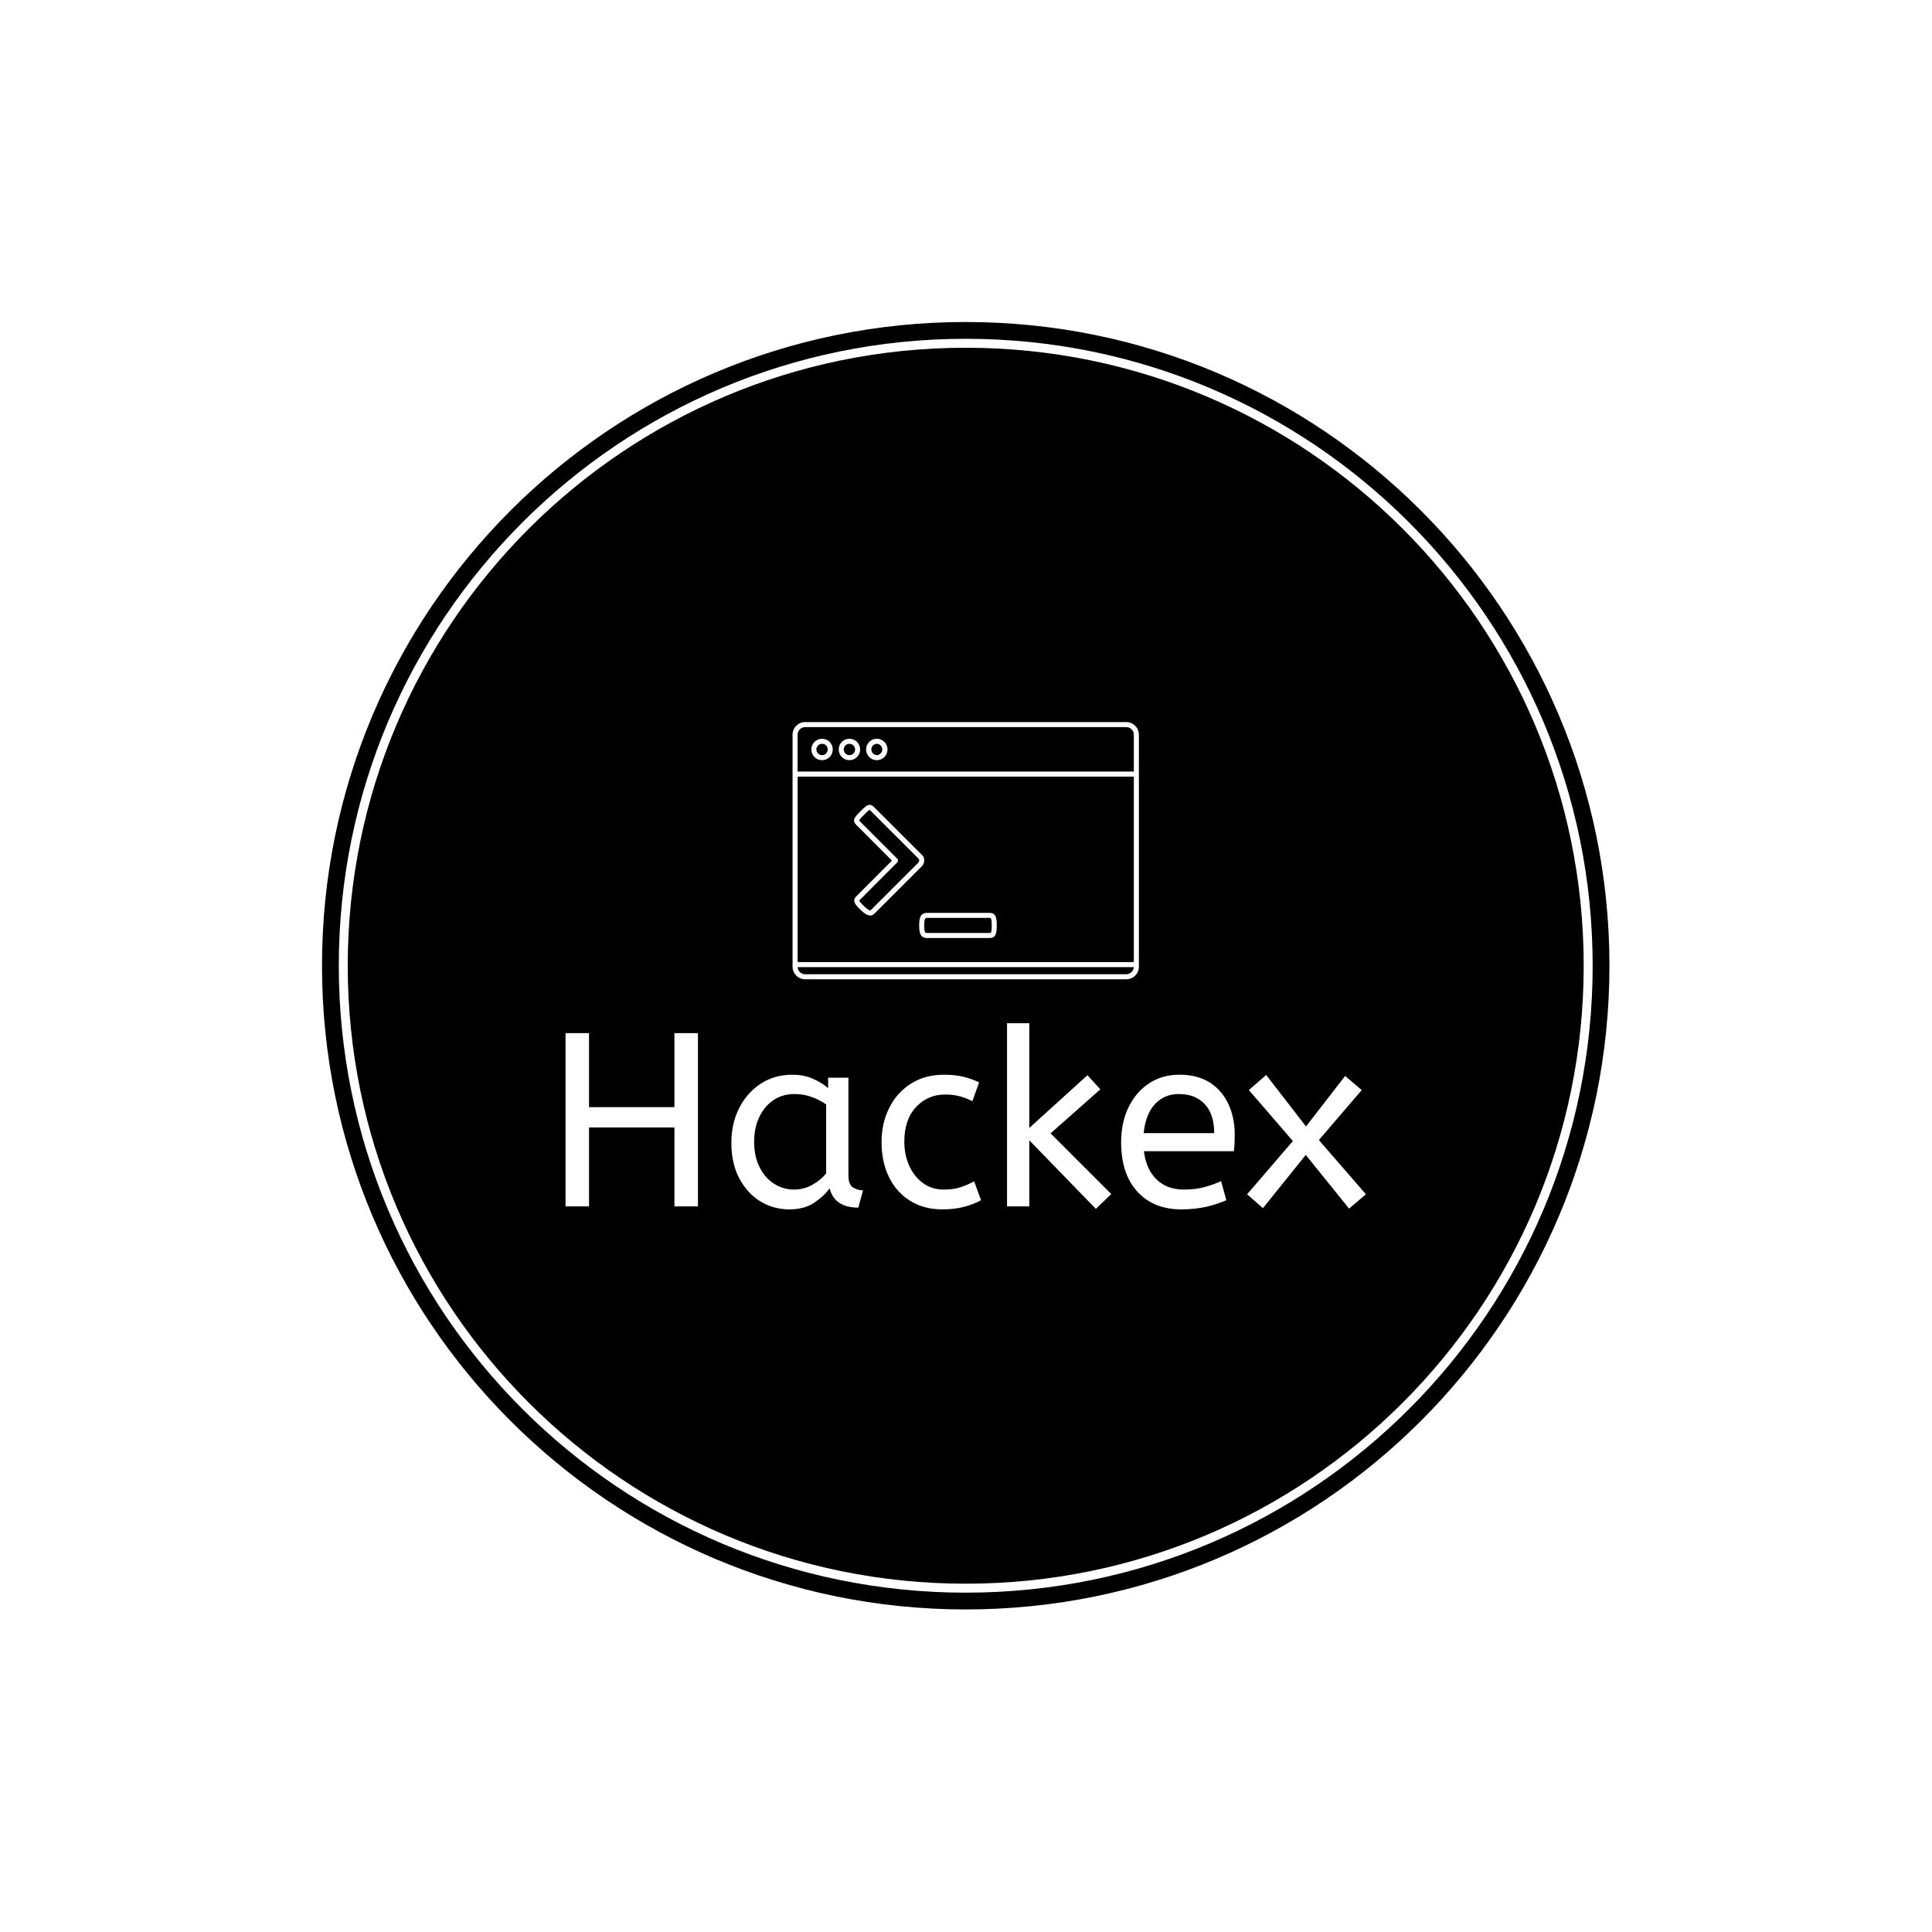
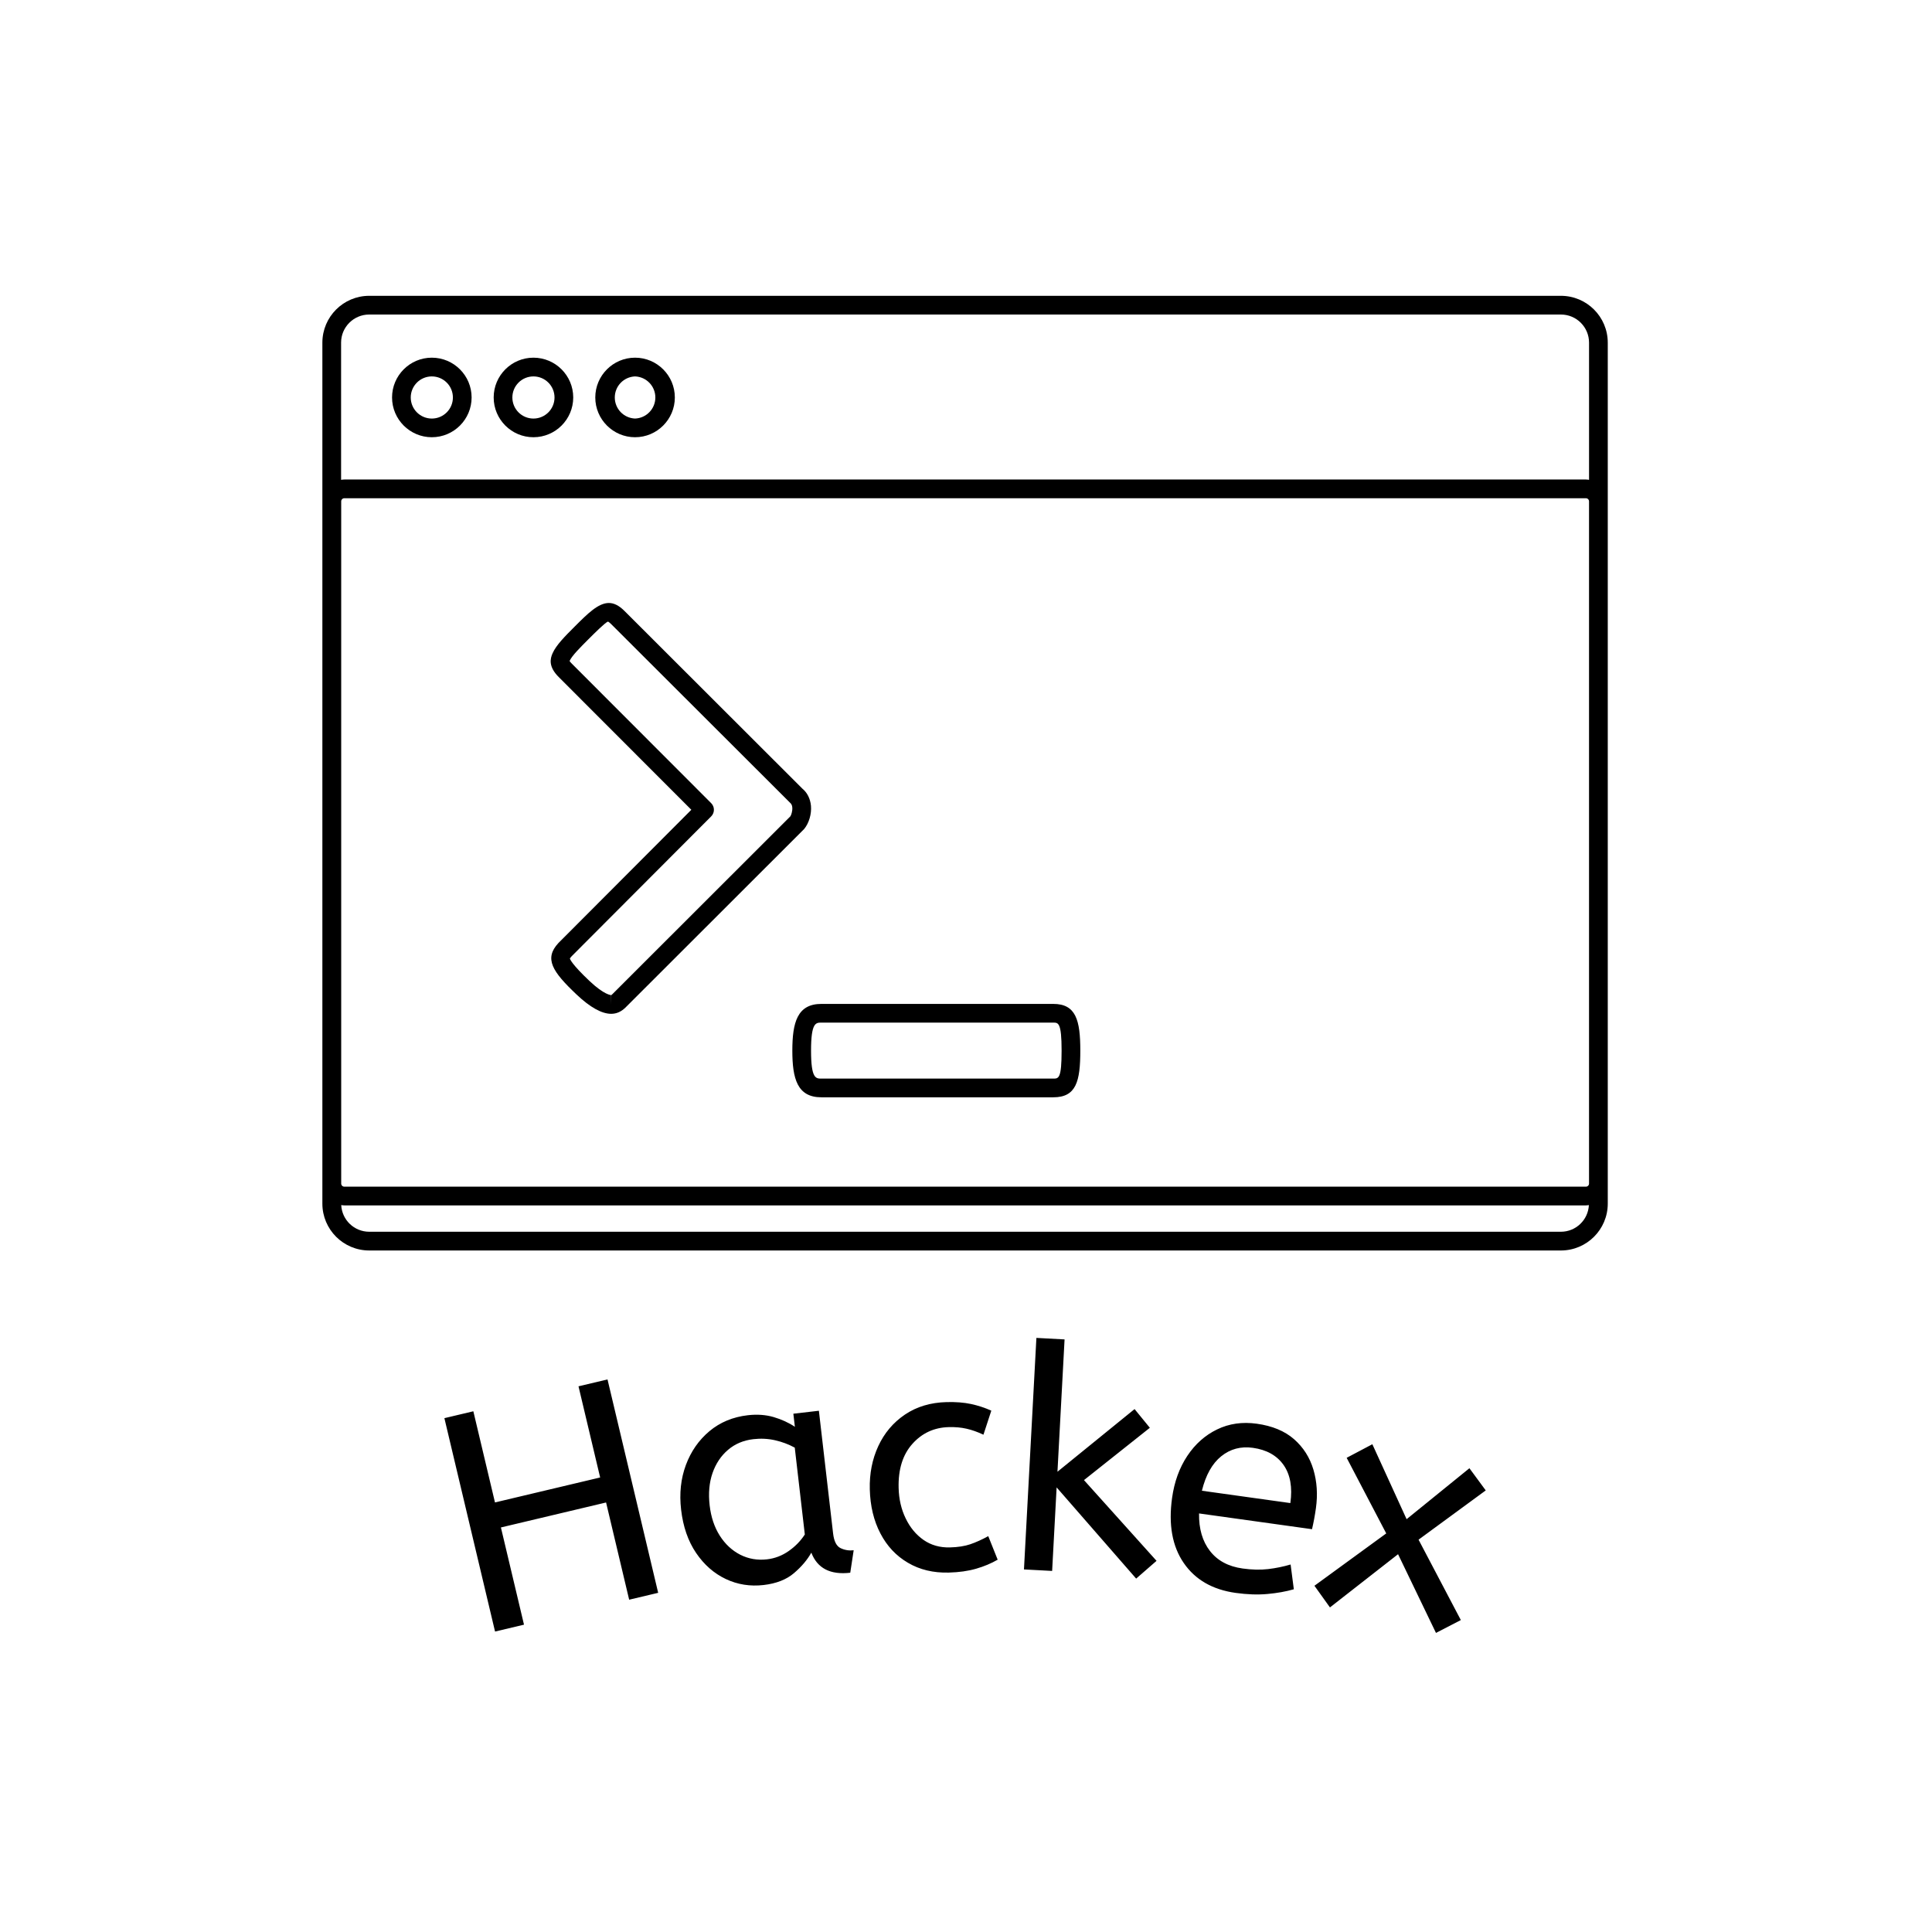
<svg xmlns="http://www.w3.org/2000/svg" version="1.1" width="1500" height="1500" viewBox="0 0 1500 1500">
  <rect width="1500" height="1500" fill="#ffffff" />
-   <g transform="matrix(0.6666667,0,0,0.6666667,249.7843,249.7843)">
-     <svg viewBox="0 0 343 343" data-background-color="#2979ff" preserveAspectRatio="xMidYMid meet" height="1500" width="1500">
-       <g id="tight-bounds" transform="matrix(1,0,0,1,0.074,0.074)">
-         <svg viewBox="0 0 342.852 342.852" height="342.852" width="342.852">
+   <g transform="matrix(0.6666667,0,0,0.6666667,249.2785,228.3976)">
+     <svg viewBox="0 0 315 328" data-background-color="#2979ff" preserveAspectRatio="xMidYMid meet" height="1561" width="1500">
+       <g id="tight-bounds" transform="matrix(1,0,0,1,0.2272817,0.4)">
+         <svg viewBox="0 0 314.545 327.2" height="327.2" width="314.545">
          <g>
-             <svg />
-           </g>
-           <g>
-             <svg viewBox="0 0 342.852 342.852" height="342.852" width="342.852">
-               <g>
-                 <path d="M0 171.426c0-94.676 76.75-171.426 171.426-171.426 94.676 0 171.426 76.75 171.426 171.426 0 94.676-76.75 171.426-171.426 171.426-94.676 0-171.426-76.75-171.426-171.426zM171.426 338.382c92.207 0 166.956-74.749 166.956-166.956 0-92.207-74.749-166.956-166.956-166.956-92.207 0-166.956 74.749-166.956 166.956 0 92.207 74.749 166.956 166.956 166.956z" data-fill-palette-color="tertiary" fill="#000000" stroke="transparent" />
-                 <ellipse rx="164.569" ry="164.569" cx="171.426" cy="171.426" fill="#000000" stroke="transparent" stroke-width="0" fill-opacity="1" data-fill-palette-color="tertiary" />
-               </g>
-               <g transform="matrix(1,0,0,1,64.84656,106.5425)">
-                 <svg viewBox="0 0 213.158 129.767" height="129.767" width="213.158">
-                   <g>
-                     <svg viewBox="0 0 213.158 129.767" height="129.767" width="213.158">
+             <svg viewBox="0 0 488.21 507.851" height="327.2" width="314.545">
+               <g transform="matrix(1,0,0,1,46.34508,395.8002)">
+                 <svg viewBox="0 0 395.52 112.051" height="112.051" width="395.52">
+                   <g id="textblocktransform">
+                     <svg viewBox="0 0 395.52 112.051" height="112.051" width="395.52" id="textblock">
                      <g>
-                         <svg viewBox="0 0 213.158 129.767" height="129.767" width="213.158">
-                           <g transform="matrix(1,0,0,1,0,80.20091)">
-                             <svg viewBox="0 0 213.158 49.566" height="49.566" width="213.158">
-                               <g id="textblocktransform">
-                                 <svg viewBox="0 0 213.158 49.566" height="49.566" width="213.158" id="textblock">
-                                   <g>
-                                     <svg viewBox="0 0 213.158 49.566" height="49.566" width="213.158">
-                                       <g transform="matrix(1,0,0,1,0,0)">
-                                         <svg width="213.158" viewBox="4.5 -37 161.69 37.6" height="49.566" data-palette-color="#2979ff">
-                                           <path d="M9.25 0L4.5 0 4.5-35 9.25-35 9.25-20.05 26.5-20.05 26.5-35 31.25-35 31.25 0 26.5 0 26.5-15.95 9.25-15.95 9.25 0ZM49.7 0.6L49.7 0.6Q46.45 0.6 43.8-1.05 41.15-2.7 39.57-5.73 38-8.75 38-12.85L38-12.85Q38-16.75 39.57-19.85 41.15-22.95 43.92-24.78 46.7-26.6 50.3-26.6L50.3-26.6Q52.55-26.6 54.37-25.83 56.2-25.05 57.55-23.9L57.55-23.9 57.55-26 61.65-26 61.65-6.3Q61.65-4.4 62.57-3.83 63.5-3.25 64.6-3.25L64.6-3.25 63.65 0.25Q58.85 0.25 57.85-3.65L57.85-3.65Q56.7-2.05 54.72-0.73 52.75 0.6 49.7 0.6ZM50.7-3.4L50.7-3.4Q52.6-3.4 54.3-4.33 56-5.25 57.15-6.65L57.15-6.65 57.15-20.6Q55.8-21.55 54.17-22.13 52.55-22.7 50.75-22.7L50.75-22.7Q48.35-22.7 46.52-21.48 44.7-20.25 43.65-18.07 42.6-15.9 42.6-13L42.6-13Q42.6-10.2 43.65-8.03 44.7-5.85 46.55-4.63 48.4-3.4 50.7-3.4ZM80.59 0.6L80.59 0.6Q76.89 0.6 74.12-1.13 71.34-2.85 69.84-5.93 68.34-9 68.34-13L68.34-13Q68.34-16.75 69.87-19.85 71.39-22.95 74.25-24.78 77.09-26.6 80.94-26.6L80.94-26.6Q83.14-26.6 84.82-26.2 86.5-25.8 88.05-25.05L88.05-25.05 86.69-21.25Q85.3-21.95 84.02-22.28 82.75-22.6 81.19-22.6L81.19-22.6Q77.69-22.6 75.32-20.08 72.94-17.55 72.94-13.1L72.94-13.1Q72.94-10.4 73.94-8.2 74.94-6 76.72-4.7 78.5-3.4 80.89-3.4L80.89-3.4Q82.8-3.4 84.14-3.83 85.5-4.25 87.05-5.05L87.05-5.05 88.44-1.25Q86.89-0.4 84.97 0.1 83.05 0.6 80.59 0.6ZM114.74-2.5L111.64 0.5 98.19-13.35 98.19 0 93.69 0 93.69-37 98.19-37 98.19-15.85 109.94-26.5 112.54-23.65 102.49-14.75 114.74-2.5ZM128.89 0.6L128.89 0.6Q123.29 0.6 120.02-2.98 116.74-6.55 116.74-13L116.74-13Q116.74-16.9 118.21-19.98 119.69-23.05 122.34-24.83 124.99-26.6 128.49-26.6L128.49-26.6Q132.24-26.6 134.72-24.98 137.19-23.35 138.44-20.6 139.69-17.85 139.69-14.55L139.69-14.55Q139.69-12.8 139.54-11.15L139.54-11.15 121.34-11.15Q121.79-7.5 123.89-5.45 125.99-3.4 129.44-3.4L129.44-3.4Q131.69-3.4 133.49-3.88 135.29-4.35 136.94-5.1L136.94-5.1 137.99-1.25Q136.19-0.45 133.94 0.08 131.69 0.6 128.89 0.6ZM121.29-14.8L121.29-14.8 135.54-14.8Q135.54-18.6 133.64-20.65 131.74-22.7 128.39-22.7L128.39-22.7Q125.49-22.7 123.59-20.68 121.69-18.65 121.29-14.8ZM166.19-2.45L162.79 0.45 154.04-10.4 145.39 0.35 142.19-2.45 151.44-13.2 142.54-23.5 146.04-26.55 154.09-16.15 161.99-26.35 165.34-23.5 156.69-13.4 166.19-2.45Z" opacity="1" transform="matrix(1,0,0,1,0,0)" fill="#ffffff" class="wordmark-text-0" data-fill-palette-color="quaternary" id="text-0" />
-                                         </svg>
-                                       </g>
-                                     </svg>
-                                   </g>
-                                 </svg>
-                               </g>
+                         <svg viewBox="0 0 395.52 112.051" height="112.051" width="395.52">
+                           <g transform="matrix(1,0,0,1,0,0)">
+                             <svg width="395.52" viewBox="-0.571 -33.9 162.054 45.91" height="112.051" data-palette-color="#ffffff">
+                               <path d="M11.817 10.726l-4.505 1.07-7.883-33.207 4.505-1.07 3.367 14.186 16.366-3.885-3.368-14.186 4.514-1.072 7.884 33.207-4.515 1.072-3.592-15.13-16.365 3.886zM49.11 4.556v0c-2.099 0.243-4.065-0.07-5.897-0.938-1.832-0.868-3.371-2.22-4.617-4.056-1.246-1.836-2.022-4.078-2.33-6.727v0c-0.292-2.523-0.044-4.844 0.745-6.961 0.788-2.118 2.008-3.87 3.659-5.256 1.658-1.387 3.649-2.215 5.974-2.484v0c1.45-0.168 2.794-0.072 4.03 0.288 1.237 0.367 2.336 0.87 3.296 1.511v0l-0.236-2.036 3.973-0.46 2.211 19.092c0.142 1.225 0.532 1.989 1.172 2.291 0.639 0.302 1.316 0.411 2.031 0.328v0l-0.532 3.495c-3.099 0.359-5.119-0.682-6.059-3.124v0c-0.622 1.119-1.519 2.179-2.692 3.181-1.178 1.009-2.754 1.628-4.728 1.856zM49.634 0.559v0c1.225-0.142 2.353-0.574 3.383-1.298 1.03-0.723 1.864-1.582 2.5-2.574v0l-1.564-13.51c-0.945-0.515-1.963-0.897-3.052-1.147-1.096-0.249-2.223-0.306-3.383-0.172v0c-1.55 0.179-2.868 0.735-3.954 1.666-1.088 0.925-1.891 2.128-2.411 3.611-0.513 1.482-0.661 3.16-0.444 5.035v0c0.209 1.808 0.733 3.375 1.571 4.7 0.845 1.325 1.909 2.316 3.194 2.973 1.29 0.649 2.677 0.888 4.16 0.716zM77.918 2.62v0c-2.406 0.062-4.523-0.447-6.351-1.526-1.835-1.073-3.265-2.597-4.29-4.571-1.031-1.974-1.581-4.261-1.647-6.86v0c-0.063-2.439 0.376-4.678 1.317-6.716 0.941-2.038 2.323-3.675 4.144-4.909 1.822-1.234 3.983-1.883 6.482-1.948v0c1.433-0.037 2.696 0.06 3.789 0.293 1.093 0.232 2.152 0.578 3.178 1.038v0l-1.224 3.743c-0.925-0.436-1.803-0.747-2.635-0.933-0.832-0.192-1.751-0.275-2.757-0.248v0c-2.279 0.059-4.167 0.928-5.665 2.607-1.504 1.679-2.218 3.965-2.143 6.857v0c0.045 1.759 0.413 3.344 1.103 4.753 0.683 1.416 1.613 2.533 2.787 3.35 1.175 0.81 2.542 1.195 4.101 1.154v0c1.24-0.032 2.292-0.196 3.159-0.492 0.873-0.296 1.805-0.717 2.798-1.262v0l1.465 3.663c-0.999 0.579-2.117 1.048-3.355 1.407-1.244 0.359-2.663 0.559-4.256 0.6zM110.253 0.793l-3.173 2.764-12.377-14.194-0.698 13.001-4.384-0.235 1.935-36.029 4.384 0.236-1.106 20.59 12-9.75 2.377 2.911-10.251 8.142zM122.572 5.783v0c-3.605-0.503-6.3-2.054-8.084-4.652-1.791-2.599-2.397-5.975-1.818-10.129v0c0.35-2.509 1.139-4.688 2.367-6.535 1.227-1.848 2.776-3.224 4.645-4.128 1.863-0.904 3.92-1.2 6.171-0.885v0c2.417 0.337 4.348 1.139 5.794 2.404 1.451 1.273 2.456 2.85 3.015 4.732 0.559 1.882 0.689 3.886 0.392 6.012v0c-0.158 1.129-0.36 2.218-0.607 3.267v0l-17.58-2.453c-0.038 2.391 0.529 4.338 1.699 5.841 1.169 1.509 2.863 2.419 5.082 2.728v0c1.446 0.202 2.771 0.232 3.975 0.091 1.198-0.142 2.362-0.38 3.493-0.714v0l0.501 3.856c-1.234 0.353-2.597 0.597-4.09 0.731-1.501 0.141-3.152 0.085-4.955-0.166zM117.31-10.117v0l13.766 1.921c0.342-2.45-0.006-4.42-1.043-5.911-1.044-1.492-2.642-2.388-4.794-2.688v0c-1.869-0.261-3.508 0.177-4.919 1.313-1.403 1.13-2.407 2.919-3.01 5.365zM157.606 10.01l-3.868 2-5.901-12.249-10.599 8.28-2.414-3.37 11.173-8.145-6.158-11.766 3.998-2.113 5.329 11.663 9.777-7.928 2.539 3.451-10.455 7.666z" opacity="1" transform="matrix(1,0,0,1,0,0)" fill="#000000" class="wordmark-text-0" data-fill-palette-color="primary" id="text-0" />
                            </svg>
                          </g>
-                           <g transform="matrix(1,0,0,1,60.46448,0)">
-                             <svg viewBox="0 0 92.229 68.5" height="68.5" width="92.229">
-                               <g>
-                                 <svg version="1.1" x="0" y="0" viewBox="7.5 18.435 85.001 63.131" enable-background="new 0 0 100 100" xml:space="preserve" height="68.5" width="92.229" class="icon-icon-0" data-fill-palette-color="quaternary" id="icon-0">
-                                   <g fill="#2979ff" data-fill-palette-color="quaternary">
-                                     <path d="M89.405 18.435H10.595A3.1 3.1 0 0 0 7.5 21.53V78.471A3.1 3.1 0 0 0 10.595 81.566H89.406A3.1 3.1 0 0 0 92.501 78.471V21.529A3.1 3.1 0 0 0 89.405 18.435M10.595 19.673H89.406A1.86 1.86 0 0 1 91.263 21.529V30.604C91.195 30.594 91.127 30.583 91.056 30.583H8.951C8.878 30.583 8.808 30.594 8.738 30.604V21.528C8.738 20.506 9.571 19.673 10.595 19.673M91.263 77.14A0.207 0.207 0 0 1 91.056 77.346H8.951A0.206 0.206 0 0 1 8.745 77.14V32.027C8.745 31.914 8.838 31.821 8.951 31.821H91.055C91.169 31.821 91.262 31.914 91.262 32.027V77.14zM89.405 80.327H10.595A1.855 1.855 0 0 1 8.747 78.563C8.814 78.573 8.882 78.584 8.951 78.584H91.055C91.123 78.584 91.188 78.573 91.252 78.564A1.854 1.854 0 0 1 89.405 80.327" fill="#ffffff" data-fill-palette-color="quaternary" />
-                                     <path d="M28.178 27.787C29.628 27.787 30.808 26.607 30.808 25.157 30.808 23.706 29.628 22.526 28.178 22.526S25.547 23.706 25.547 25.157 26.728 27.787 28.178 27.787M28.178 23.765A1.394 1.394 0 0 1 28.178 26.551 1.394 1.394 0 0 1 28.178 23.765" fill="#ffffff" data-fill-palette-color="quaternary" />
-                                     <path d="M21.458 27.787A2.633 2.633 0 0 0 24.089 25.157 2.634 2.634 0 0 0 21.458 22.526C20.008 22.526 18.828 23.706 18.828 25.157S20.008 27.787 21.458 27.787M21.458 23.765A1.393 1.393 0 1 1 21.458 26.552 1.393 1.393 0 0 1 21.457 23.765" fill="#ffffff" data-fill-palette-color="quaternary" />
-                                     <path d="M14.738 27.787A2.633 2.633 0 0 0 17.369 25.157 2.634 2.634 0 0 0 14.738 22.526C13.288 22.526 12.108 23.706 12.108 25.157S13.288 27.787 14.738 27.787M14.738 23.765A1.393 1.393 0 1 1 14.738 26.552 1.393 1.393 0 0 1 14.737 23.765" fill="#ffffff" data-fill-palette-color="quaternary" />
-                                   </g>
-                                   <path d="M26.598 65.915C25.974 65.915 25.203 65.486 24.309 64.639 22.704 63.12 22.149 62.268 23.109 61.234L31.899 52.423 23.125 43.641C22.449 42.965 22.555 42.446 22.724 42.071 22.966 41.527 23.538 40.954 24.203 40.29 25.032 39.461 25.745 38.748 26.444 38.748 26.786 38.748 27.123 38.92 27.477 39.274L39.246 51.029C39.557 51.283 39.767 51.688 39.81 52.163 39.858 52.7 39.676 53.315 39.358 53.696L27.53 65.514C27.243 65.787 26.941 65.915 26.598 65.915M23.846 42.57C23.837 42.57 23.873 42.638 24 42.764L33.211 51.985A0.62 0.62 0 0 1 33.211 52.86L24 62.093A0.8 0.8 0 0 0 23.867 62.259C23.879 62.306 23.992 62.636 25.159 63.739 26.138 64.666 26.579 64.677 26.597 64.677V65.296L26.607 64.676 26.606 64.677C26.603 64.677 26.626 64.665 26.667 64.627L38.444 52.86C38.505 52.783 38.595 52.503 38.575 52.271A0.44 0.44 0 0 0 38.413 51.943L26.601 40.148C26.457 40.005 26.386 39.977 26.386 39.977 26.204 40.037 25.5 40.741 25.079 41.161 24.548 41.693 24.002 42.239 23.852 42.574 23.85 42.571 23.848 42.57 23.846 42.57" fill="#ffffff" data-fill-palette-color="quaternary" />
-                                   <path d="M55.834 71.436H40.498C38.904 71.436 38.578 70.202 38.578 68.348S38.904 65.26 40.498 65.26H55.834C57.337 65.26 57.621 66.345 57.621 68.348 57.621 70.396 57.346 71.436 55.834 71.436M40.498 66.497C40.132 66.497 39.815 66.497 39.815 68.348S40.131 70.199 40.498 70.199H55.834C56.188 70.199 56.384 70.199 56.384 68.348S56.165 66.497 55.834 66.497z" fill="#ffffff" data-fill-palette-color="quaternary" />
-                                 </svg>
-                               </g>
-                             </svg>
-                           </g>
-                           <g />
                        </svg>
                      </g>
                    </svg>
                  </g>
                </svg>
              </g>
+               <g>
+                 <svg viewBox="0 0 488.21 362.598" height="362.598" width="488.21">
+                   <g>
+                     <svg version="1.1" x="0" y="0" viewBox="7.5 18.435 85.001 63.131" enable-background="new 0 0 100 100" xml:space="preserve" height="362.598" width="488.21" class="icon-icon-0" data-fill-palette-color="accent" id="icon-0">
+                       <g fill="#ffffff" data-fill-palette-color="accent">
+                         <path d="M89.405 18.435H10.595A3.1 3.1 0 0 0 7.5 21.53V78.471A3.1 3.1 0 0 0 10.595 81.566H89.406A3.1 3.1 0 0 0 92.501 78.471V21.529A3.1 3.1 0 0 0 89.405 18.435M10.595 19.673H89.406A1.86 1.86 0 0 1 91.263 21.529V30.604C91.195 30.594 91.127 30.583 91.056 30.583H8.951C8.878 30.583 8.808 30.594 8.738 30.604V21.528C8.738 20.506 9.571 19.673 10.595 19.673M91.263 77.14A0.207 0.207 0 0 1 91.056 77.346H8.951A0.206 0.206 0 0 1 8.745 77.14V32.027C8.745 31.914 8.838 31.821 8.951 31.821H91.055C91.169 31.821 91.262 31.914 91.262 32.027V77.14zM89.405 80.327H10.595A1.855 1.855 0 0 1 8.747 78.563C8.814 78.573 8.882 78.584 8.951 78.584H91.055C91.123 78.584 91.188 78.573 91.252 78.564A1.854 1.854 0 0 1 89.405 80.327" fill="#000000" data-fill-palette-color="accent" />
+                         <path d="M28.178 27.787C29.628 27.787 30.808 26.607 30.808 25.157 30.808 23.706 29.628 22.526 28.178 22.526S25.547 23.706 25.547 25.157 26.728 27.787 28.178 27.787M28.178 23.765A1.394 1.394 0 0 1 28.178 26.551 1.394 1.394 0 0 1 28.178 23.765" fill="#000000" data-fill-palette-color="accent" />
+                         <path d="M21.458 27.787A2.633 2.633 0 0 0 24.089 25.157 2.634 2.634 0 0 0 21.458 22.526C20.008 22.526 18.828 23.706 18.828 25.157S20.008 27.787 21.458 27.787M21.458 23.765A1.393 1.393 0 1 1 21.458 26.552 1.393 1.393 0 0 1 21.457 23.765" fill="#000000" data-fill-palette-color="accent" />
+                         <path d="M14.738 27.787A2.633 2.633 0 0 0 17.369 25.157 2.634 2.634 0 0 0 14.738 22.526C13.288 22.526 12.108 23.706 12.108 25.157S13.288 27.787 14.738 27.787M14.738 23.765A1.393 1.393 0 1 1 14.738 26.552 1.393 1.393 0 0 1 14.737 23.765" fill="#000000" data-fill-palette-color="accent" />
+                       </g>
+                       <path d="M26.598 65.915C25.974 65.915 25.203 65.486 24.309 64.639 22.704 63.12 22.149 62.268 23.109 61.234L31.899 52.423 23.125 43.641C22.449 42.965 22.555 42.446 22.724 42.071 22.966 41.527 23.538 40.954 24.203 40.29 25.032 39.461 25.745 38.748 26.444 38.748 26.786 38.748 27.123 38.92 27.477 39.274L39.246 51.029C39.557 51.283 39.767 51.688 39.81 52.163 39.858 52.7 39.676 53.315 39.358 53.696L27.53 65.514C27.243 65.787 26.941 65.915 26.598 65.915M23.846 42.57C23.837 42.57 23.873 42.638 24 42.764L33.211 51.985A0.62 0.62 0 0 1 33.211 52.86L24 62.093A0.8 0.8 0 0 0 23.867 62.259C23.879 62.306 23.992 62.636 25.159 63.739 26.138 64.666 26.579 64.677 26.597 64.677V65.296L26.607 64.676 26.606 64.677C26.603 64.677 26.626 64.665 26.667 64.627L38.444 52.86C38.505 52.783 38.595 52.503 38.575 52.271A0.44 0.44 0 0 0 38.413 51.943L26.601 40.148C26.457 40.005 26.386 39.977 26.386 39.977 26.204 40.037 25.5 40.741 25.079 41.161 24.548 41.693 24.002 42.239 23.852 42.574 23.85 42.571 23.848 42.57 23.846 42.57" fill="#000000" data-fill-palette-color="accent" />
+                       <path d="M55.834 71.436H40.498C38.904 71.436 38.578 70.202 38.578 68.348S38.904 65.26 40.498 65.26H55.834C57.337 65.26 57.621 66.345 57.621 68.348 57.621 70.396 57.346 71.436 55.834 71.436M40.498 66.497C40.132 66.497 39.815 66.497 39.815 68.348S40.131 70.199 40.498 70.199H55.834C56.188 70.199 56.384 70.199 56.384 68.348S56.165 66.497 55.834 66.497z" fill="#000000" data-fill-palette-color="accent" />
+                     </svg>
+                   </g>
+                 </svg>
+               </g>
+               <g />
            </svg>
          </g>
          <defs />
        </svg>
-         <rect width="342.852" height="342.852" fill="none" stroke="none" visibility="hidden" />
+         <rect width="314.545" height="327.2" fill="none" stroke="none" visibility="hidden" />
      </g>
    </svg>
  </g>
</svg>
